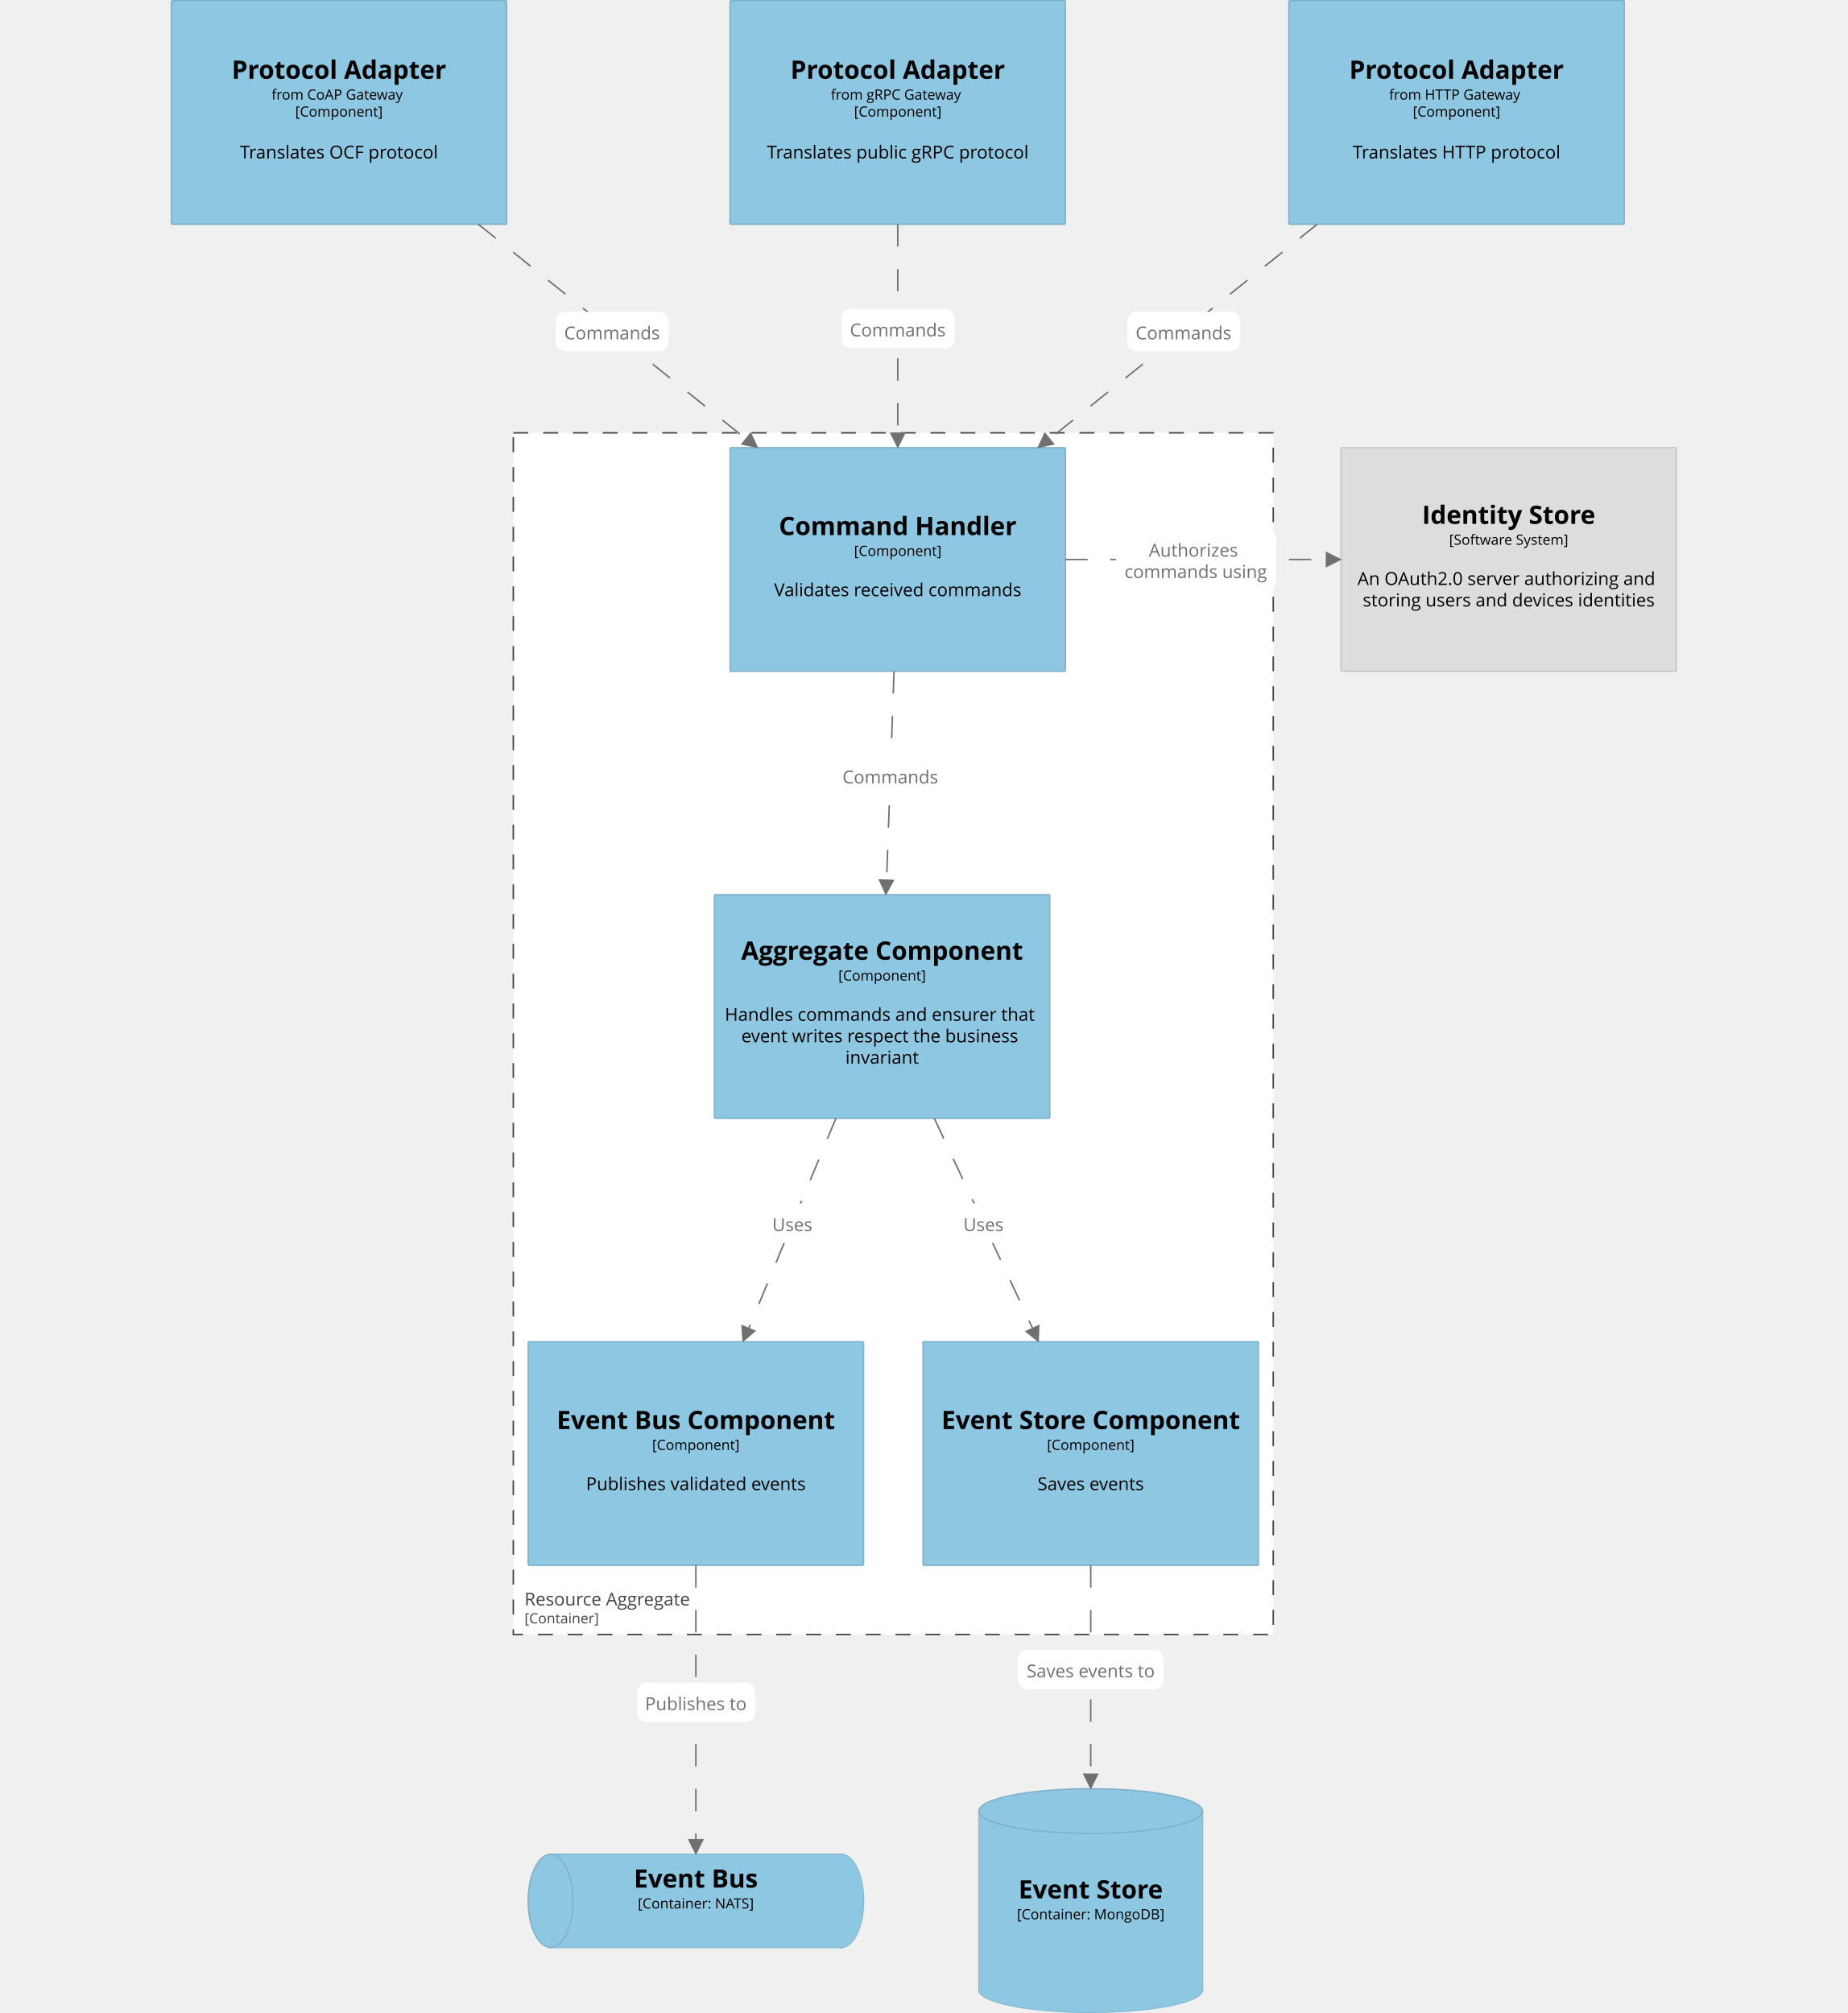
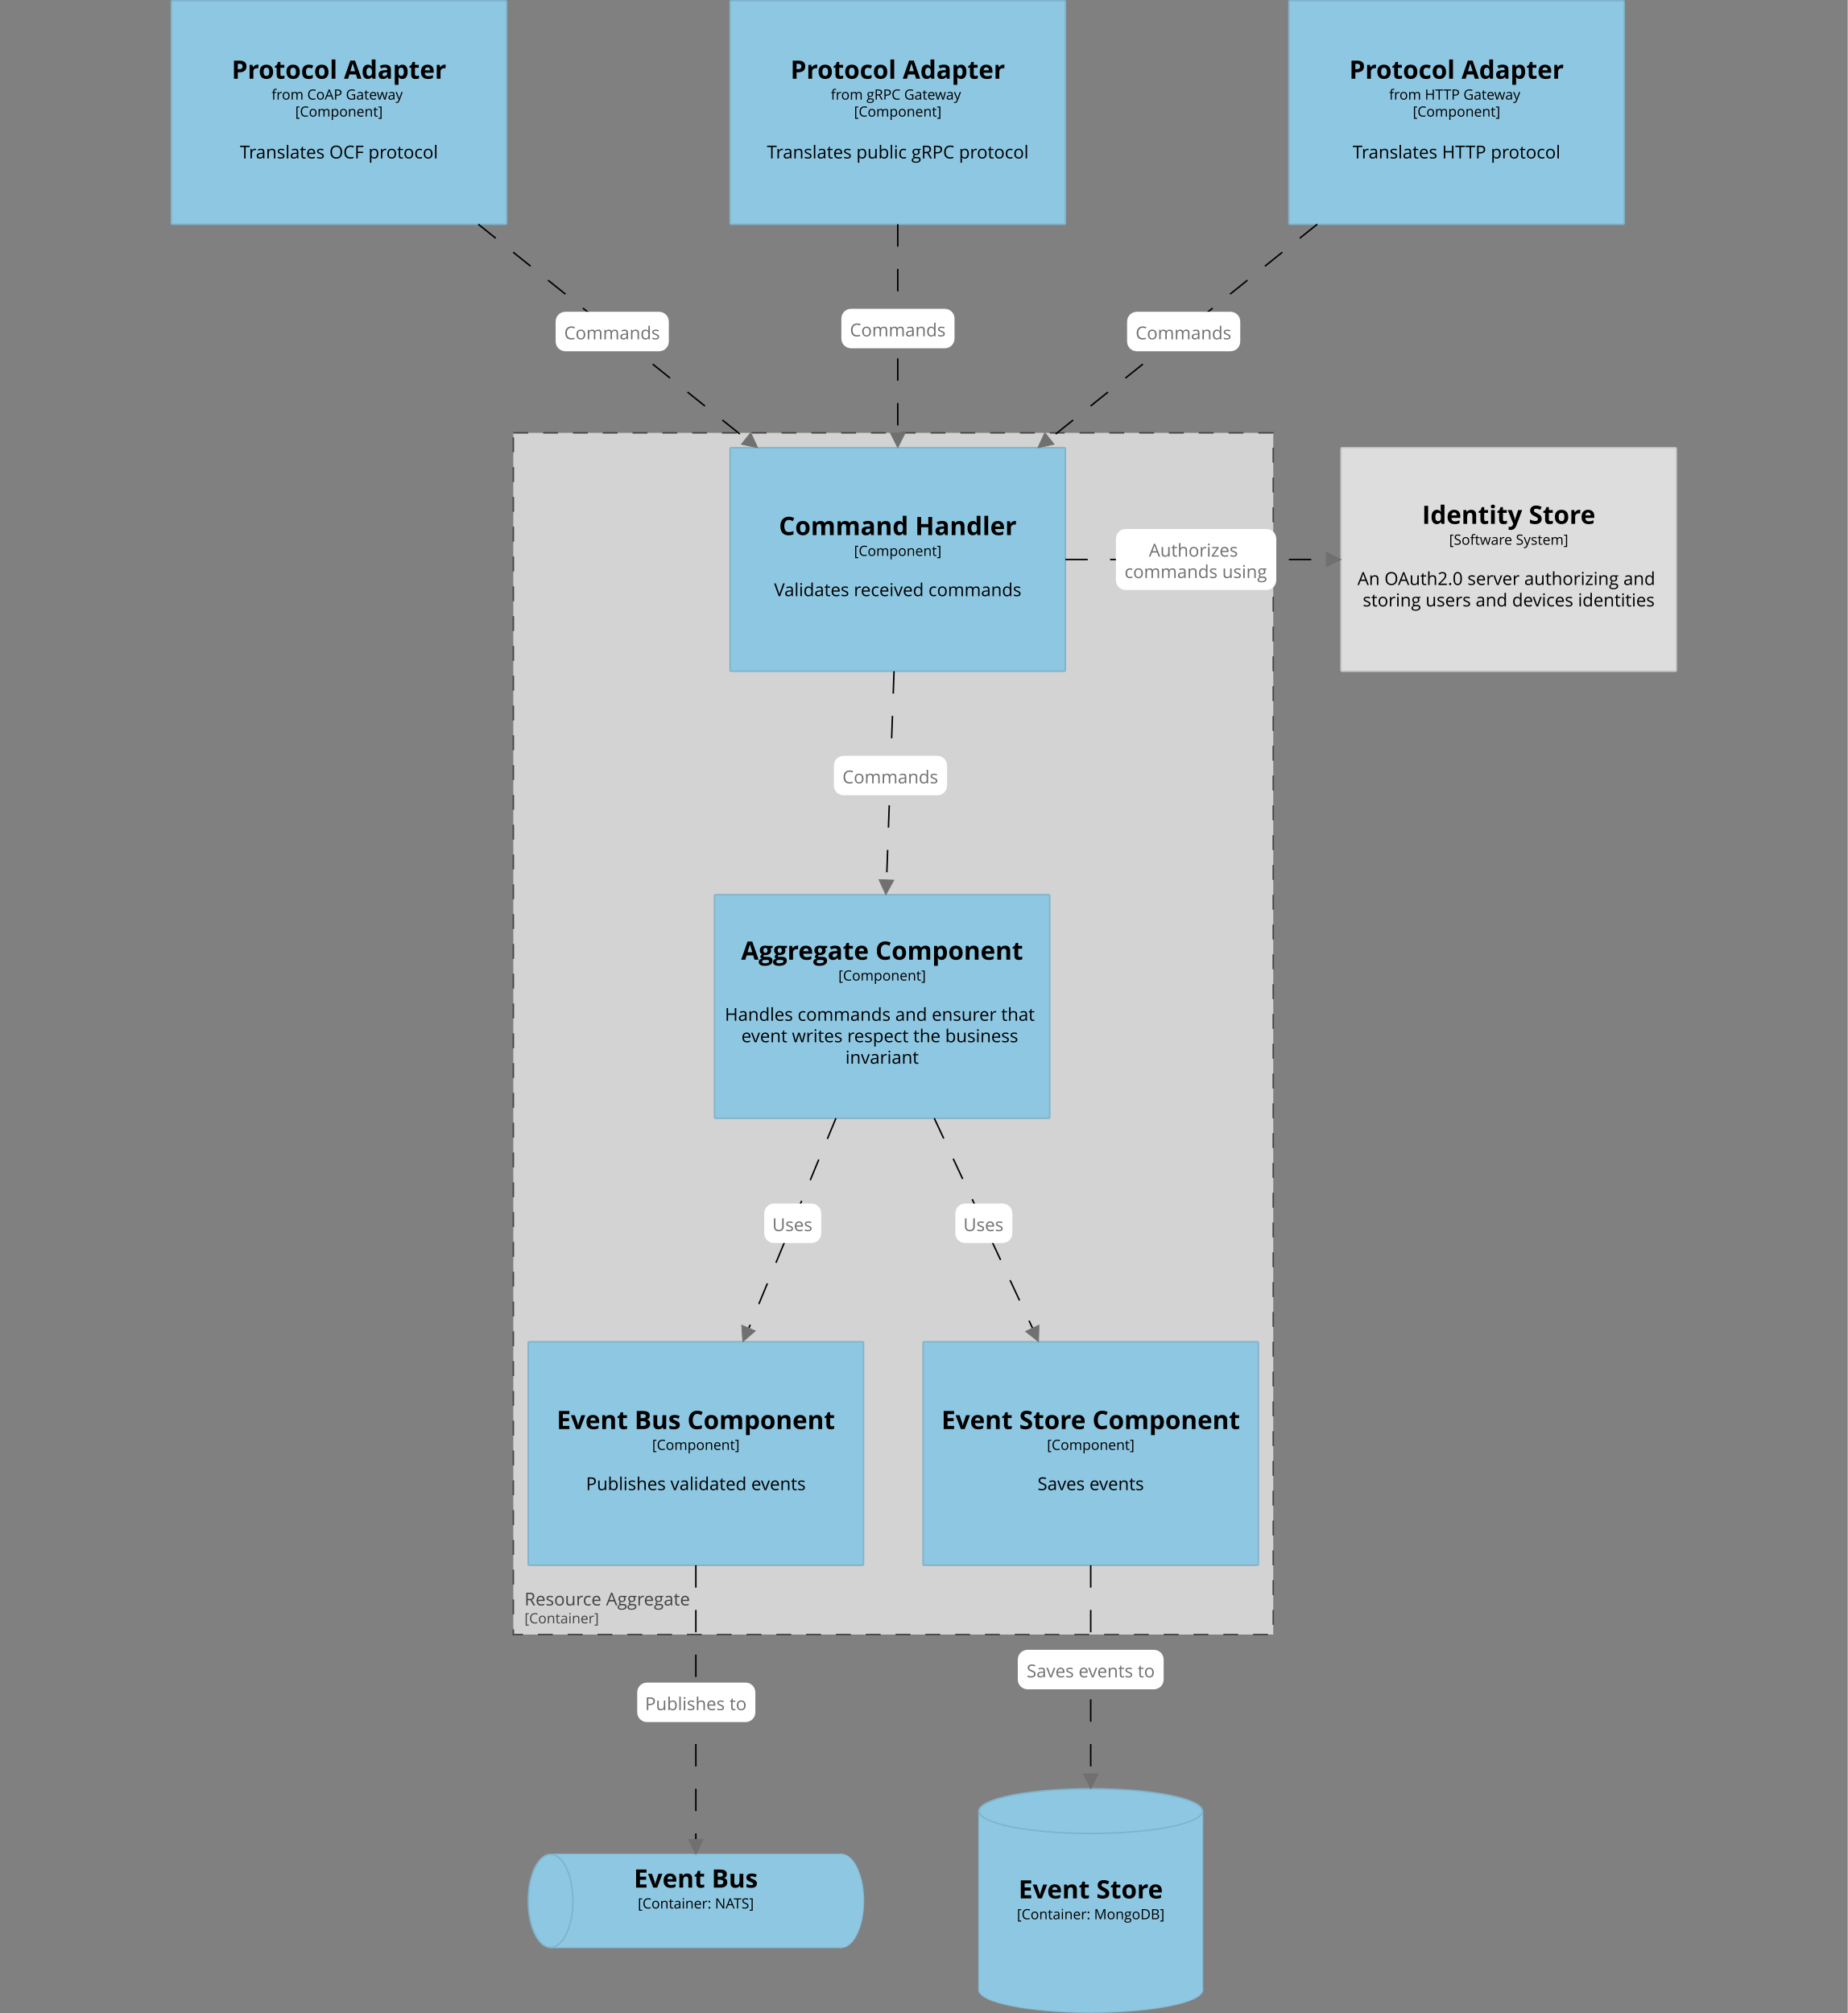
<svg xmlns="http://www.w3.org/2000/svg" xmlns:xlink="http://www.w3.org/1999/xlink" viewBox="0 0 2480 2702">
+   <rect width="100%" height="100%" fill="#808080" />
  <g transform="translate(689 581)">
-     <rect width="1020" height="1613" rx="0" ry="0" fill="#fff" stroke="#444" stroke-width="2" stroke-dasharray="20, 20" pointer-events="none" />
+     <rect width="1020" height="1613" rx="0" ry="0" fill="lightgray" stroke="#444" stroke-width="2" stroke-dasharray="20, 20" pointer-events="none" />
    <text font-size="24" y="1574" fill="#444" x="10" pointer-events="visible" font-family="'Open Sans'" transform="translate(15)">
      <tspan dy="0em" x="0">Resource Aggregate</tspan>
    </text>
    <text font-size="19" y="1598" fill="#444" x="10" pointer-events="visible" font-family="'Open Sans'" transform="translate(15)">
      <tspan dy="0em" x="0">[Container]</tspan>
    </text>
  </g>
  <g transform="translate(230 1)">
    <rect rx="1" ry="1" stroke="#80b3cb" stroke-width="2" pointer-events="visiblePainted" fill="#8ec7e1" width="450" height="300" />
    <text font-size="34" y=".8em" font-weight="bold" text-anchor="middle" pointer-events="visible" font-family="'Open Sans'" transform="translate(225 77.5)">
      <tspan dy="0em" x="0">Protocol Adapter</tspan>
    </text>
    <text font-size="19" y=".8em" text-anchor="middle" font-family="'Open Sans'" transform="translate(225 117.5)">
      <tspan dy="0em" x="0">from CoAP Gateway</tspan>
      <tspan dy="1.2em" x="0">[Component]</tspan>
    </text>
    <text font-size="24" y=".8em" text-anchor="middle" font-family="'Open Sans'" transform="translate(225 192.5)">
      <tspan dy="0em" x="0">Translates OCF protocol</tspan>
    </text>
    <image />
  </g>
  <g transform="translate(980 1)">
    <rect rx="1" ry="1" stroke="#80b3cb" stroke-width="2" pointer-events="visiblePainted" fill="#8ec7e1" width="450" height="300" />
    <text font-size="34" y=".8em" font-weight="bold" text-anchor="middle" pointer-events="visible" font-family="'Open Sans'" transform="translate(225 77.5)">
      <tspan dy="0em" x="0">Protocol Adapter</tspan>
    </text>
    <text font-size="19" y=".8em" text-anchor="middle" font-family="'Open Sans'" transform="translate(225 117.5)">
      <tspan dy="0em" x="0">from gRPC Gateway</tspan>
      <tspan dy="1.2em" x="0">[Component]</tspan>
    </text>
    <text font-size="24" y=".8em" text-anchor="middle" font-family="'Open Sans'" transform="translate(225 192.5)">
      <tspan dy="0em" x="0">Translates public gRPC protocol</tspan>
    </text>
    <image />
  </g>
  <g transform="translate(980 601)">
    <rect rx="1" ry="1" stroke="#80b3cb" stroke-width="2" pointer-events="visiblePainted" fill="#8ec7e1" width="450" height="300" />
    <text font-size="34" y=".8em" font-weight="bold" text-anchor="middle" pointer-events="visible" font-family="'Open Sans'" transform="translate(225 90)">
      <tspan dy="0em" x="0">Command Handler</tspan>
    </text>
    <text font-size="19" y=".8em" text-anchor="middle" font-family="'Open Sans'" transform="translate(225 130)">
      <tspan dy="0em" x="0">[Component]</tspan>
    </text>
    <text font-size="24" y=".8em" text-anchor="middle" font-family="'Open Sans'" transform="translate(225 180)">
      <tspan dy="0em" x="0">Validates received commands</tspan>
    </text>
    <image />
  </g>
  <g transform="translate(1800 601)">
    <rect rx="1" ry="1" stroke="#c7c7c7" stroke-width="2" pointer-events="visiblePainted" fill="#ddd" width="450" height="300" />
    <text font-size="34" y=".8em" font-weight="bold" text-anchor="middle" pointer-events="visible" font-family="'Open Sans'" transform="translate(225 75)">
      <tspan dy="0em" x="0">Identity Store</tspan>
    </text>
    <text font-size="19" y=".8em" text-anchor="middle" font-family="'Open Sans'" transform="translate(225 115)">
      <tspan dy="0em" x="0">[Software System]</tspan>
    </text>
    <text font-size="24" y=".8em" text-anchor="middle" font-family="'Open Sans'" transform="translate(225 165)">
      <tspan dy="0em" x="0">An OAuth2.0 server authorizing and</tspan>
      <tspan dy="1.2em" x="0">storing users and devices identities</tspan>
    </text>
    <image />
  </g>
  <g transform="translate(959 1201)">
    <rect rx="1" ry="1" stroke="#80b3cb" stroke-width="2" pointer-events="visiblePainted" fill="#8ec7e1" width="450" height="300" />
    <text font-size="34" y=".8em" font-weight="bold" text-anchor="middle" pointer-events="visible" font-family="'Open Sans'" transform="translate(225 60)">
      <tspan dy="0em" x="0">Aggregate Component</tspan>
    </text>
    <text font-size="19" y=".8em" text-anchor="middle" font-family="'Open Sans'" transform="translate(225 100)">
      <tspan dy="0em" x="0">[Component]</tspan>
    </text>
    <text font-size="24" y=".8em" text-anchor="middle" font-family="'Open Sans'" transform="translate(225 150)">
      <tspan dy="0em" x="0">Handles commands and ensurer that</tspan>
      <tspan dy="1.2em" x="0">event writes respect the business</tspan>
      <tspan dy="1.2em" x="0">invariant</tspan>
    </text>
    <image />
  </g>
  <g transform="translate(1730 1)">
    <rect rx="1" ry="1" stroke="#80b3cb" stroke-width="2" pointer-events="visiblePainted" fill="#8ec7e1" width="450" height="300" />
    <text font-size="34" y=".8em" font-weight="bold" text-anchor="middle" pointer-events="visible" font-family="'Open Sans'" transform="translate(225 77.5)">
      <tspan dy="0em" x="0">Protocol Adapter</tspan>
    </text>
    <text font-size="19" y=".8em" text-anchor="middle" font-family="'Open Sans'" transform="translate(225 117.5)">
      <tspan dy="0em" x="0">from HTTP Gateway</tspan>
      <tspan dy="1.2em" x="0">[Component]</tspan>
    </text>
    <text font-size="24" y=".8em" text-anchor="middle" font-family="'Open Sans'" transform="translate(225 192.5)">
      <tspan dy="0em" x="0">Translates HTTP protocol</tspan>
    </text>
    <image />
  </g>
  <g transform="translate(709 1801)">
    <rect rx="1" ry="1" stroke="#80b3cb" stroke-width="2" pointer-events="visiblePainted" fill="#8ec7e1" width="450" height="300" />
    <text font-size="34" y=".8em" font-weight="bold" text-anchor="middle" pointer-events="visible" font-family="'Open Sans'" transform="translate(225 90)">
      <tspan dy="0em" x="0">Event Bus Component</tspan>
    </text>
    <text font-size="19" y=".8em" text-anchor="middle" font-family="'Open Sans'" transform="translate(225 130)">
      <tspan dy="0em" x="0">[Component]</tspan>
    </text>
    <text font-size="24" y=".8em" text-anchor="middle" font-family="'Open Sans'" transform="translate(225 180)">
      <tspan dy="0em" x="0">Publishes validated events</tspan>
    </text>
    <image />
  </g>
  <g transform="translate(1239 1801)">
    <rect rx="1" ry="1" stroke="#80b3cb" stroke-width="2" pointer-events="visiblePainted" fill="#8ec7e1" width="450" height="300" />
    <text font-size="34" y=".8em" font-weight="bold" text-anchor="middle" pointer-events="visible" font-family="'Open Sans'" transform="translate(225 90)">
      <tspan dy="0em" x="0">Event Store Component</tspan>
    </text>
    <text font-size="19" y=".8em" text-anchor="middle" font-family="'Open Sans'" transform="translate(225 130)">
      <tspan dy="0em" x="0">[Component]</tspan>
    </text>
    <text font-size="24" y=".8em" text-anchor="middle" font-family="'Open Sans'" transform="translate(225 180)">
      <tspan dy="0em" x="0">Saves events</tspan>
    </text>
    <image />
  </g>
  <g transform="translate(1314 2401)">
    <ellipse id="a" cx="150" cy="270" rx="150" ry="30" stroke="#80b3cb" stroke-width="2" pointer-events="visiblePainted" fill="#8ec7e1" />
    <path id="b" stroke="#80b3cb" stroke-width="2" pointer-events="visiblePainted" fill="#8ec7e1" d="M0 30h300v240H0z" />
    <clipPath id="c" clipPathUnits="userSpaceOnUse">
      <use xlink:href="#a" width="100%" height="100%" />
      <use xlink:href="#b" width="100%" height="100%" />
    </clipPath>
    <path clip-path="url(#c)" pointer-events="visiblePainted" fill="#8ec7e1" d="M0 30h300v270H0z" />
    <ellipse cx="150" cy="30" rx="150" ry="30" stroke="#80b3cb" stroke-width="2" pointer-events="visiblePainted" fill="#8ec7e1" />
    <text font-size="34" y=".8em" font-weight="bold" text-anchor="middle" pointer-events="visible" font-family="'Open Sans'" transform="translate(150 120)">
      <tspan dy="0em" x="0">Event Store</tspan>
    </text>
    <text font-size="19" y=".8em" text-anchor="middle" font-family="'Open Sans'" transform="translate(150 160)">
      <tspan dy="0em" x="0">[Container: MongoDB]</tspan>
    </text>
    <image />
  </g>
  <g transform="translate(709 2489)">
    <ellipse id="d" cx="420" cy="62.5" rx="30" ry="62.5" stroke="#80b3cb" stroke-width="2" pointer-events="visiblePainted" fill="#8ec7e1" />
    <path id="e" stroke="#80b3cb" stroke-width="2" pointer-events="visiblePainted" fill="#8ec7e1" d="M30 0h390v125H30z" />
    <clipPath id="f" clipPathUnits="userSpaceOnUse">
      <use xlink:href="#d" width="100%" height="100%" />
      <use xlink:href="#e" width="100%" height="100%" />
    </clipPath>
    <path clip-path="url(#f)" pointer-events="visiblePainted" fill="#8ec7e1" d="M30 0h420v125H30z" />
    <ellipse cx="30" cy="62.5" rx="30" ry="62.5" stroke="#80b3cb" stroke-width="2" pointer-events="visiblePainted" fill="#8ec7e1" />
    <text font-size="34" y=".8em" font-weight="bold" text-anchor="middle" pointer-events="visible" font-family="'Open Sans'" transform="translate(225 17.5)">
      <tspan dy="0em" x="0">Event Bus</tspan>
    </text>
    <text font-size="19" y=".8em" text-anchor="middle" font-family="'Open Sans'" transform="translate(225 57.5)">
      <tspan dy="0em" x="0">[Container: NATS]</tspan>
    </text>
    <image />
  </g>
  <g transform="translate(-35 -403)">
-     <path stroke="#707070" stroke-width="2" stroke-dasharray="30, 30" fill="none" d="M1240 704v280" />
+     <path stroke="black" stroke-width="2" stroke-dasharray="30, 30" fill="none" d="M1240 704v280" />
    <path fill="#707070" stroke="#707070" d="M1230 984l10 20 10-20z" />
    <path fill="none" d="M1240 704v280" />
    <g cursor="move">
      <g transform="translate(1240 844)" pointer-events="none">
        <rect fill="#fff" rx="3" ry="3" stroke="#fff" stroke-width="20" width="131.9" height="33" transform="translate(-65.7 -16.5)" />
        <text font-size="24" y=".8em" text-anchor="middle" fill="#707070" font-family="'Open Sans'" transform="translate(0 -8.7)">
          <tspan dy="0em" x="0">Commands</tspan>
        </text>
      </g>
    </g>
  </g>
  <g transform="translate(-35 -403)">
-     <path stroke="#707070" stroke-width="2" stroke-dasharray="30, 30" fill="none" d="M1157 1904l-117 282" />
+     <path stroke="black" stroke-width="2" stroke-dasharray="30, 30" fill="none" d="M1157 1904l-117 282" />
    <path fill="#707070" stroke="#707070" d="M1030.462 2181.692l1.538 22.308 16.923-14.615z" />
    <path fill="none" d="M1157 1904l-117 282" />
    <g cursor="move">
      <g transform="translate(1098.5 2045)" pointer-events="none">
        <rect fill="#fff" rx="3" ry="3" stroke="#fff" stroke-width="20" width="56.5" height="33" transform="translate(-27.7 -16.5)" />
        <text font-size="24" y=".8em" text-anchor="middle" fill="#707070" font-family="'Open Sans'" transform="translate(0 -8.7)">
          <tspan dy="0em" x="0">Uses</tspan>
        </text>
      </g>
    </g>
  </g>
  <g transform="translate(-35 -403)">
-     <path stroke="#707070" stroke-width="2" stroke-dasharray="30, 30" fill="none" d="M1289 1904l132 282" />
+     <path stroke="black" stroke-width="2" stroke-dasharray="30, 30" fill="none" d="M1289 1904l132 282" />
    <path fill="#707070" stroke="#707070" d="M1411.48 2190.105l17.52 13.895.604-22.353z" />
    <path fill="none" d="M1289 1904l132 282" />
    <g cursor="move">
      <g transform="translate(1355 2045)" pointer-events="none">
        <rect fill="#fff" rx="3" ry="3" stroke="#fff" stroke-width="20" width="56.5" height="33" transform="translate(-27.7 -16.5)" />
        <text font-size="24" y=".8em" text-anchor="middle" fill="#707070" font-family="'Open Sans'" transform="translate(0 -8.7)">
          <tspan dy="0em" x="0">Uses</tspan>
        </text>
      </g>
    </g>
  </g>
  <g transform="translate(-35 -403)">
-     <path stroke="#707070" stroke-width="2" stroke-dasharray="30, 30" fill="none" d="M1465 1154h350" />
+     <path stroke="black" stroke-width="2" stroke-dasharray="30, 30" fill="none" d="M1465 1154h350" />
    <path fill="#707070" stroke="#707070" d="M1815 1164l20-10-20-10z" />
    <path fill="none" d="M1465 1154h350" />
    <g cursor="move">
      <g transform="translate(1640 1154)" pointer-events="none">
        <rect fill="#fff" rx="3" ry="3" stroke="#fff" stroke-width="20" width="195.25" height="61.8" transform="translate(-97.2 -30.9)" />
        <text font-size="24" y=".8em" text-anchor="middle" fill="#707070" font-family="'Open Sans'" transform="translate(0 -23.1)">
          <tspan dy="0em" x="0">Authorizes</tspan>
          <tspan dy="1.2em" x="0">commands using</tspan>
        </text>
      </g>
    </g>
  </g>
  <g transform="translate(-35 -403)">
-     <path stroke="#707070" stroke-width="2" stroke-dasharray="30, 30" fill="none" d="M969 2504v368" />
+     <path stroke="black" stroke-width="2" stroke-dasharray="30, 30" fill="none" d="M969 2504v368" />
    <path fill="#707070" stroke="#707070" d="M959 2872l10 20 10-20z" />
    <path fill="none" d="M969 2504v368" />
    <g cursor="move">
      <g transform="translate(969 2688)" pointer-events="none">
        <rect fill="#fff" rx="3" ry="3" stroke="#fff" stroke-width="20" width="138.55" height="33" transform="translate(-68.7 -16.5)" />
        <text font-size="24" y=".8em" text-anchor="middle" fill="#707070" font-family="'Open Sans'" transform="translate(0 -8.7)">
          <tspan dy="0em" x="0">Publishes to</tspan>
        </text>
      </g>
    </g>
  </g>
  <g transform="translate(-35 -403)">
-     <path stroke="#707070" stroke-width="2" stroke-dasharray="30, 30" fill="none" d="M1803 704l-359 288" />
+     <path stroke="black" stroke-width="2" stroke-dasharray="30, 30" fill="none" d="M1803 704l-359 288" />
    <path fill="#707070" stroke="#707070" d="M1437.37 983.697l-9.37 20.303 21.864-4.685z" />
    <path fill="none" d="M1803 704l-359 288" />
    <g cursor="move">
      <g transform="translate(1623.5 848)" pointer-events="none">
        <rect fill="#fff" rx="3" ry="3" stroke="#fff" stroke-width="20" width="131.9" height="33" transform="translate(-65.7 -16.5)" />
        <text font-size="24" y=".8em" text-anchor="middle" fill="#707070" font-family="'Open Sans'" transform="translate(0 -8.7)">
          <tspan dy="0em" x="0">Commands</tspan>
        </text>
      </g>
    </g>
  </g>
  <g transform="translate(-35 -403)">
-     <path stroke="#707070" stroke-width="2" stroke-dasharray="30, 30" fill="none" d="M1499 2504v280" />
+     <path stroke="black" stroke-width="2" stroke-dasharray="30, 30" fill="none" d="M1499 2504v280" />
    <path fill="#707070" stroke="#707070" d="M1489 2784l10 20 10-20z" />
    <path fill="none" d="M1499 2504v280" />
    <g cursor="move">
      <g transform="translate(1499 2644)" pointer-events="none">
        <rect fill="#fff" rx="3" ry="3" stroke="#fff" stroke-width="20" width="175.8" height="33" transform="translate(-87.9 -16.5)" />
        <text font-size="24" y=".8em" text-anchor="middle" fill="#707070" font-family="'Open Sans'" transform="translate(0 -8.7)">
          <tspan dy="0em" x="0">Saves events to</tspan>
        </text>
      </g>
    </g>
  </g>
  <g transform="translate(-35 -403)">
-     <path stroke="#707070" stroke-width="2" stroke-dasharray="30, 30" fill="none" d="M677 704l359 288" />
+     <path stroke="black" stroke-width="2" stroke-dasharray="30, 30" fill="none" d="M677 704l359 288" />
    <path fill="#707070" stroke="#707070" d="M1030.136 999.315l21.864 4.685-9.37-20.303z" />
    <path fill="none" d="M677 704l359 288" />
    <g cursor="move">
      <g transform="translate(856.5 848)" pointer-events="none">
        <rect fill="#fff" rx="3" ry="3" stroke="#fff" stroke-width="20" width="131.9" height="33" transform="translate(-65.7 -16.5)" />
        <text font-size="24" y=".8em" text-anchor="middle" fill="#707070" font-family="'Open Sans'" transform="translate(0 -8.7)">
          <tspan dy="0em" x="0">Commands</tspan>
        </text>
      </g>
    </g>
  </g>
  <g transform="translate(-35 -403)">
-     <path stroke="#707070" stroke-width="2" stroke-dasharray="30, 30" fill="none" d="M1235 1304l-10 280" />
+     <path stroke="black" stroke-width="2" stroke-dasharray="30, 30" fill="none" d="M1235 1304l-10 280" />
    <path fill="#707070" stroke="#707070" d="M1214.74 1583.647l9.26 20.353 10.726-19.62z" />
    <path fill="none" d="M1235 1304l-10 280" />
    <g cursor="move">
      <g transform="translate(1230 1444)" pointer-events="none">
        <rect fill="#fff" rx="3" ry="3" stroke="#fff" stroke-width="20" width="131.9" height="33" transform="translate(-65.7 -16.5)" />
        <text font-size="24" y=".8em" text-anchor="middle" fill="#707070" font-family="'Open Sans'" transform="translate(0 -8.7)">
          <tspan dy="0em" x="0">Commands</tspan>
        </text>
      </g>
    </g>
  </g>
</svg>
